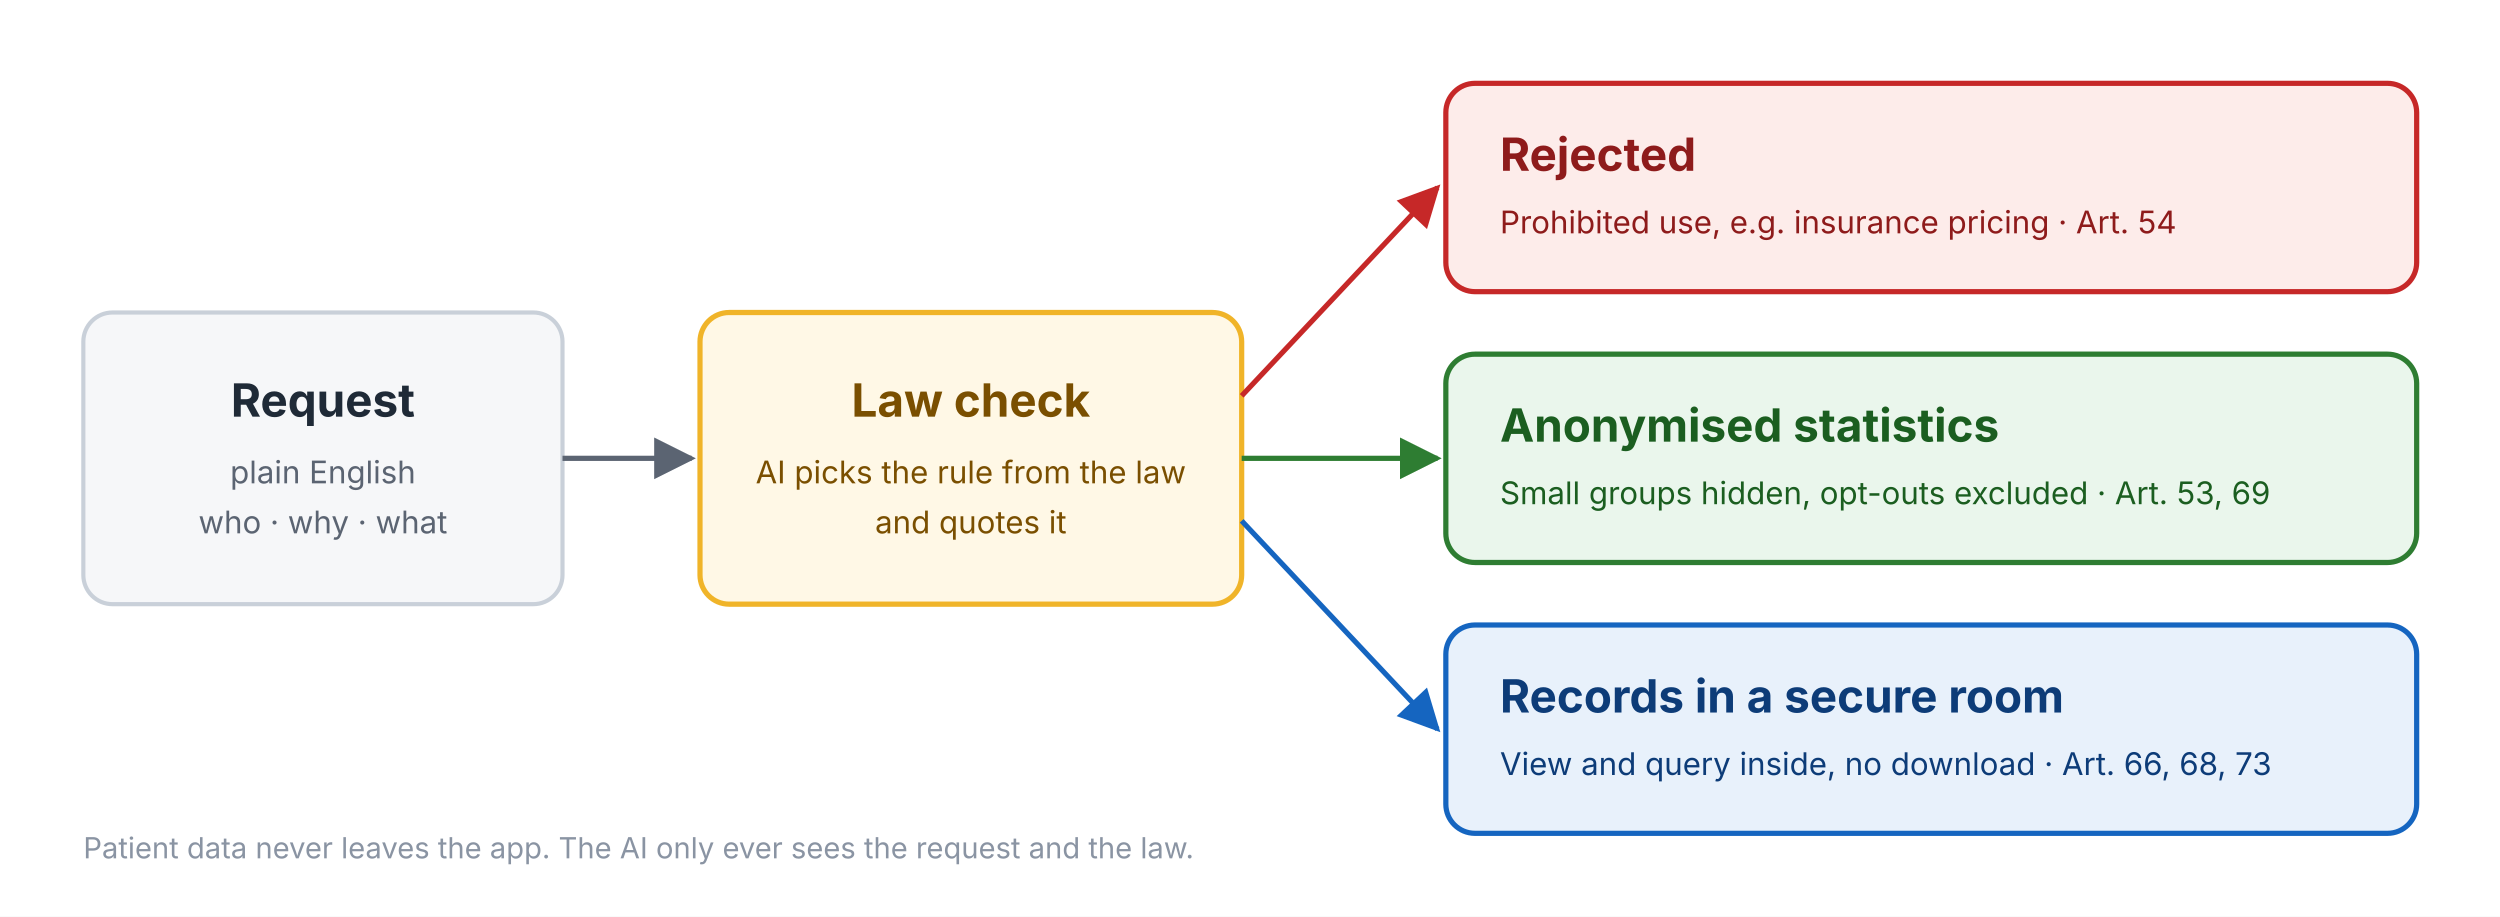
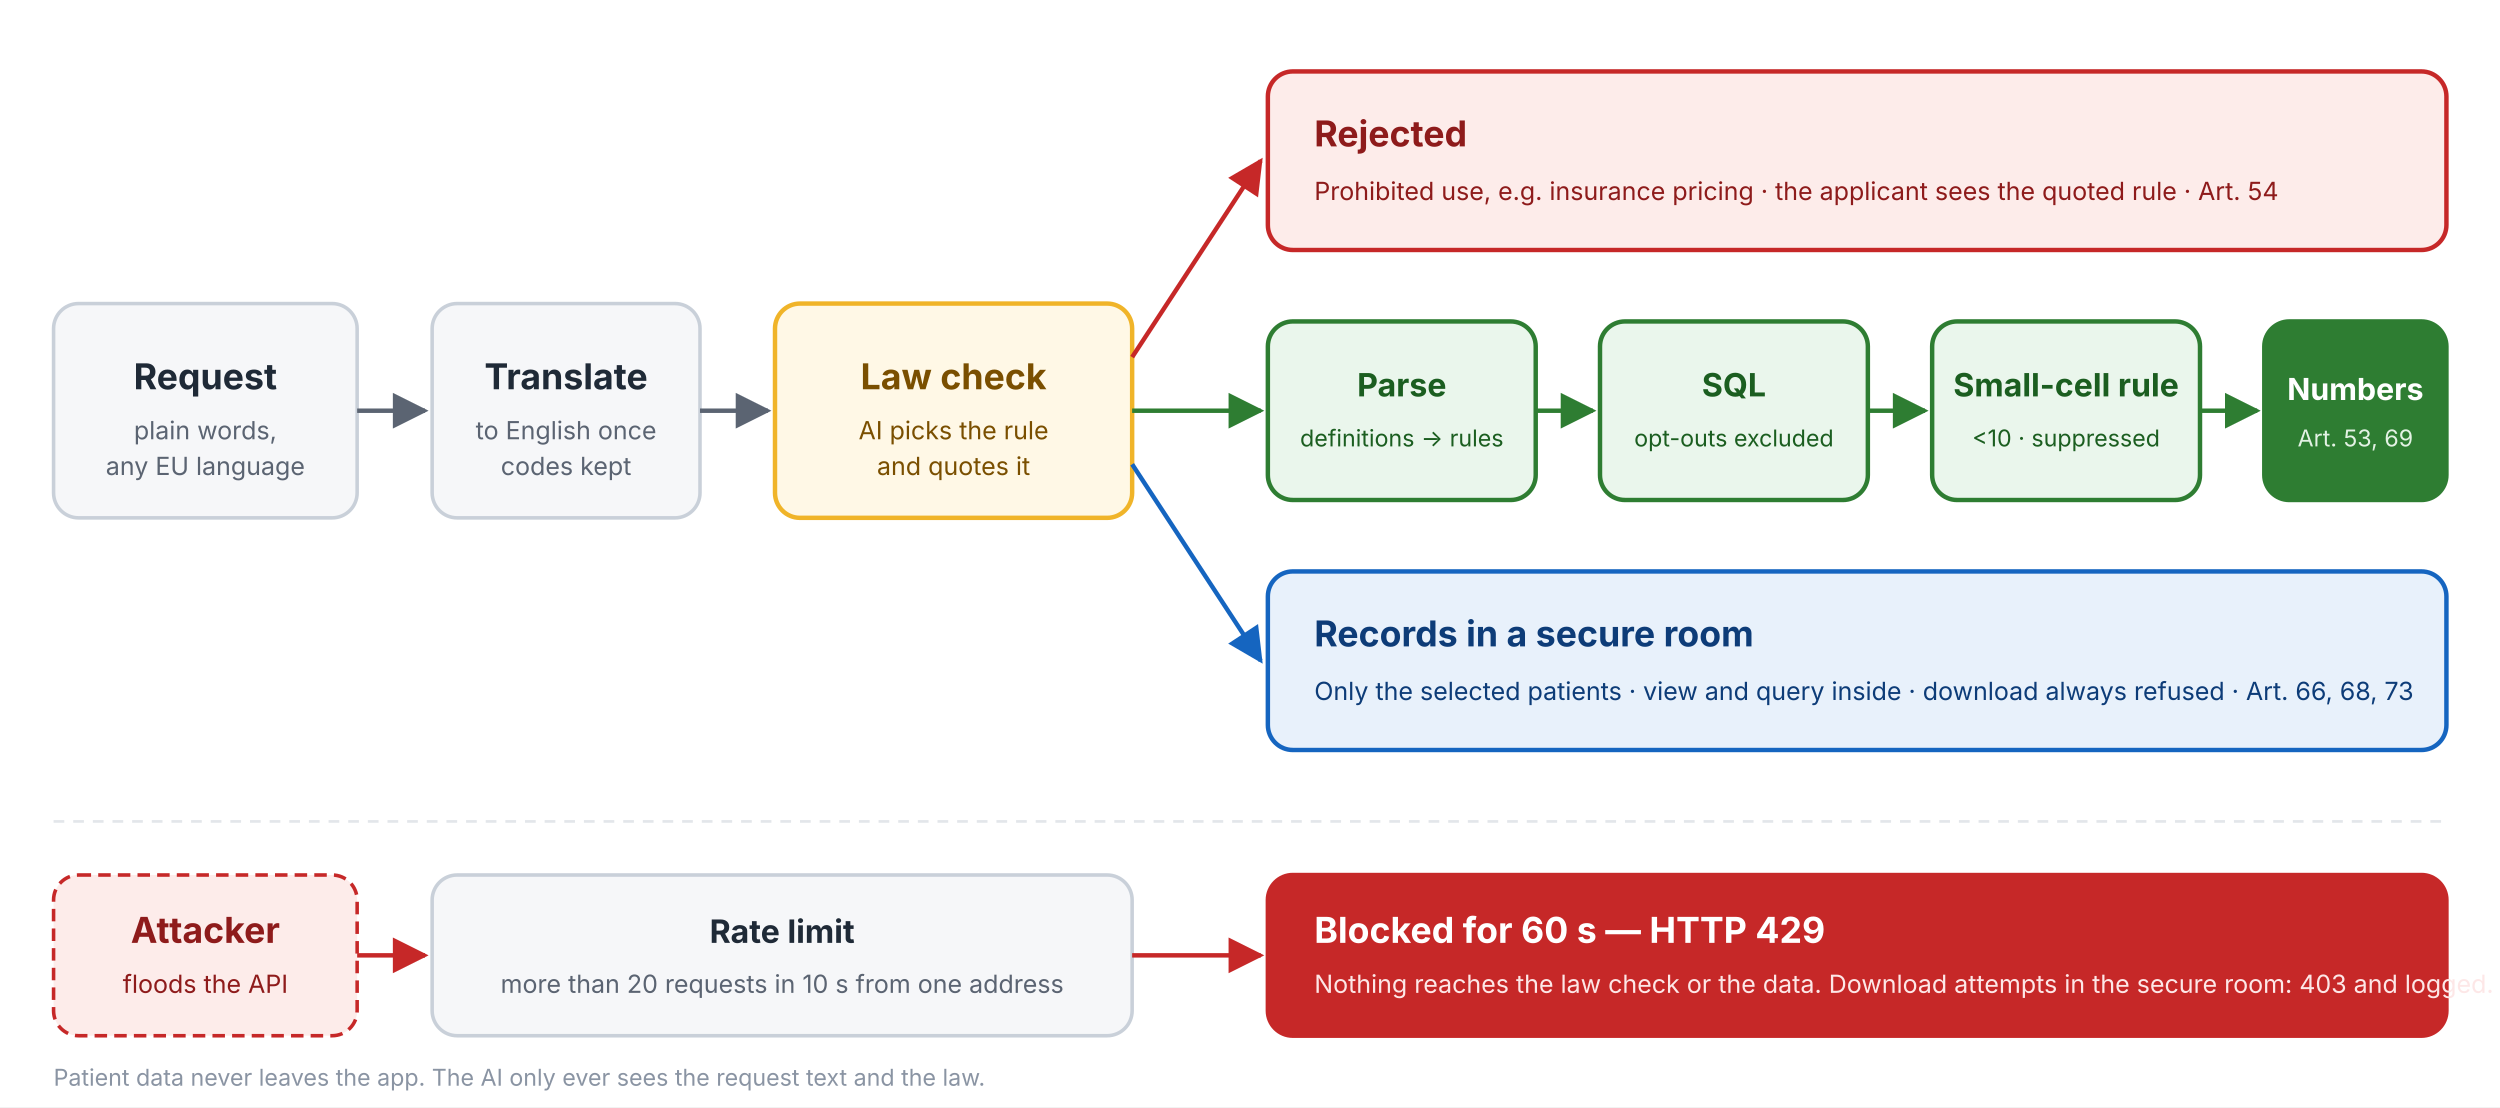
- <svg xmlns="http://www.w3.org/2000/svg" viewBox="0 0 1200 440" width="1200" height="440" font-family="Inter, 'Segoe UI', Helvetica, Arial, sans-serif">
+ <svg xmlns="http://www.w3.org/2000/svg" viewBox="0 0 1400 620" width="1400" height="620" font-family="Inter, 'Segoe UI', Helvetica, Arial, sans-serif">
  <defs>
    <marker id="a" viewBox="0 0 10 10" refX="9" refY="5" markerWidth="8" markerHeight="8" orient="auto-start-reverse">
      <path d="M 0 0 L 10 5 L 0 10 z" fill="#5b6472" />
    </marker>
    <marker id="r" viewBox="0 0 10 10" refX="9" refY="5" markerWidth="8" markerHeight="8" orient="auto-start-reverse">
      <path d="M 0 0 L 10 5 L 0 10 z" fill="#c62828" />
    </marker>
    <marker id="g" viewBox="0 0 10 10" refX="9" refY="5" markerWidth="8" markerHeight="8" orient="auto-start-reverse">
      <path d="M 0 0 L 10 5 L 0 10 z" fill="#2e7d32" />
    </marker>
    <marker id="b" viewBox="0 0 10 10" refX="9" refY="5" markerWidth="8" markerHeight="8" orient="auto-start-reverse">
      <path d="M 0 0 L 10 5 L 0 10 z" fill="#1565c0" />
    </marker>
  </defs>
-   <rect width="1200" height="440" fill="#ffffff" />
-   <rect x="40" y="150" width="230" height="140" rx="14" fill="#f6f7f9" stroke="#c9d0d9" stroke-width="2" />
-   <text x="155" y="200" font-size="22" font-weight="700" fill="#1f2a37" text-anchor="middle">Request</text>
-   <text x="155" y="232" font-size="15" fill="#5b6472" text-anchor="middle">plain English</text>
-   <text x="155" y="256" font-size="15" fill="#5b6472" text-anchor="middle">who · why · what</text>
-   <line x1="270" y1="220" x2="332" y2="220" stroke="#5b6472" stroke-width="2.5" marker-end="url(#a)" />
-   <rect x="336" y="150" width="260" height="140" rx="14" fill="#fff8e6" stroke="#f0b429" stroke-width="2.5" />
-   <text x="466" y="200" font-size="22" font-weight="700" fill="#7a4f00" text-anchor="middle">Law check</text>
-   <text x="466" y="232" font-size="15" fill="#7a4f00" text-anchor="middle">AI picks the rule from the law</text>
-   <text x="466" y="256" font-size="15" fill="#7a4f00" text-anchor="middle">and quotes it</text>
-   <line x1="596" y1="190" x2="690" y2="90" stroke="#c62828" stroke-width="2.5" marker-end="url(#r)" />
-   <line x1="596" y1="220" x2="690" y2="220" stroke="#2e7d32" stroke-width="2.5" marker-end="url(#g)" />
-   <line x1="596" y1="250" x2="690" y2="350" stroke="#1565c0" stroke-width="2.5" marker-end="url(#b)" />
-   <rect x="694" y="40" width="466" height="100" rx="14" fill="#fdecea" stroke="#c62828" stroke-width="2.5" />
-   <text x="720" y="82" font-size="22" font-weight="700" fill="#8e1b1b">Rejected</text>
-   <text x="720" y="112" font-size="15" fill="#8e1b1b">Prohibited use, e.g. insurance pricing · Art. 54</text>
-   <rect x="694" y="170" width="466" height="100" rx="14" fill="#eaf6ec" stroke="#2e7d32" stroke-width="2.5" />
-   <text x="720" y="212" font-size="22" font-weight="700" fill="#1b5e20">Anonymised statistics</text>
-   <text x="720" y="242" font-size="15" fill="#1b5e20">Small groups hidden, opt-outs excluded · Art. 53, 69</text>
-   <rect x="694" y="300" width="466" height="100" rx="14" fill="#e8f1fb" stroke="#1565c0" stroke-width="2.5" />
-   <text x="720" y="342" font-size="22" font-weight="700" fill="#0d3c78">Records in a secure room</text>
-   <text x="720" y="372" font-size="15" fill="#0d3c78">View and query inside, no download · Art. 66, 68, 73</text>
-   <text x="40" y="412" font-size="14" fill="#8a94a3">Patient data never leaves the app. The AI only ever sees the request and the law.</text>
+   <rect width="1400" height="620" fill="#ffffff" />
+   <rect x="30" y="170" width="170" height="120" rx="14" fill="#f6f7f9" stroke="#c9d0d9" stroke-width="2" />
+   <text x="115" y="218" font-size="20" font-weight="700" fill="#1f2a37" text-anchor="middle">Request</text>
+   <text x="115" y="246" font-size="14" fill="#5b6472" text-anchor="middle">plain words,</text>
+   <text x="115" y="266" font-size="14" fill="#5b6472" text-anchor="middle">any EU language</text>
+   <line x1="200" y1="230" x2="238" y2="230" stroke="#5b6472" stroke-width="2.5" marker-end="url(#a)" />
+   <rect x="242" y="170" width="150" height="120" rx="14" fill="#f6f7f9" stroke="#c9d0d9" stroke-width="2" />
+   <text x="317" y="218" font-size="20" font-weight="700" fill="#1f2a37" text-anchor="middle">Translate</text>
+   <text x="317" y="246" font-size="14" fill="#5b6472" text-anchor="middle">to English once</text>
+   <text x="317" y="266" font-size="14" fill="#5b6472" text-anchor="middle">codes kept</text>
+   <line x1="392" y1="230" x2="430" y2="230" stroke="#5b6472" stroke-width="2.5" marker-end="url(#a)" />
+   <rect x="434" y="170" width="200" height="120" rx="14" fill="#fff8e6" stroke="#f0b429" stroke-width="2.5" />
+   <text x="534" y="218" font-size="20" font-weight="700" fill="#7a4f00" text-anchor="middle">Law check</text>
+   <text x="534" y="246" font-size="14" fill="#7a4f00" text-anchor="middle">AI picks the rule</text>
+   <text x="534" y="266" font-size="14" fill="#7a4f00" text-anchor="middle">and quotes it</text>
+   <line x1="634" y1="200" x2="706" y2="90" stroke="#c62828" stroke-width="2.5" marker-end="url(#r)" />
+   <line x1="634" y1="230" x2="706" y2="230" stroke="#2e7d32" stroke-width="2.5" marker-end="url(#g)" />
+   <line x1="634" y1="260" x2="706" y2="370" stroke="#1565c0" stroke-width="2.5" marker-end="url(#b)" />
+   <rect x="710" y="40" width="660" height="100" rx="14" fill="#fdecea" stroke="#c62828" stroke-width="2.5" />
+   <text x="736" y="82" font-size="20" font-weight="700" fill="#8e1b1b">Rejected</text>
+   <text x="736" y="112" font-size="14" fill="#8e1b1b">Prohibited use, e.g. insurance pricing · the applicant sees the quoted rule · Art. 54</text>
+   <rect x="710" y="180" width="150" height="100" rx="14" fill="#eaf6ec" stroke="#2e7d32" stroke-width="2.5" />
+   <text x="785" y="222" font-size="18" font-weight="700" fill="#1b5e20" text-anchor="middle">Parse</text>
+   <text x="785" y="250" font-size="13" fill="#1b5e20" text-anchor="middle">definitions → rules</text>
+   <line x1="860" y1="230" x2="892" y2="230" stroke="#2e7d32" stroke-width="2.5" marker-end="url(#g)" />
+   <rect x="896" y="180" width="150" height="100" rx="14" fill="#eaf6ec" stroke="#2e7d32" stroke-width="2.5" />
+   <text x="971" y="222" font-size="18" font-weight="700" fill="#1b5e20" text-anchor="middle">SQL</text>
+   <text x="971" y="250" font-size="13" fill="#1b5e20" text-anchor="middle">opt-outs excluded</text>
+   <line x1="1046" y1="230" x2="1078" y2="230" stroke="#2e7d32" stroke-width="2.5" marker-end="url(#g)" />
+   <rect x="1082" y="180" width="150" height="100" rx="14" fill="#eaf6ec" stroke="#2e7d32" stroke-width="2.5" />
+   <text x="1157" y="222" font-size="18" font-weight="700" fill="#1b5e20" text-anchor="middle">Small-cell rule</text>
+   <text x="1157" y="250" font-size="13" fill="#1b5e20" text-anchor="middle">&lt;10 · suppressed</text>
+   <line x1="1232" y1="230" x2="1264" y2="230" stroke="#2e7d32" stroke-width="2.5" marker-end="url(#g)" />
+   <rect x="1268" y="180" width="102" height="100" rx="14" fill="#2e7d32" stroke="#2e7d32" stroke-width="2.5" />
+   <text x="1319" y="224" font-size="17" font-weight="700" fill="#ffffff" text-anchor="middle">Numbers</text>
+   <text x="1319" y="250" font-size="13" fill="#e3f2e4" text-anchor="middle">Art. 53, 69</text>
+   <rect x="710" y="320" width="660" height="100" rx="14" fill="#e8f1fb" stroke="#1565c0" stroke-width="2.5" />
+   <text x="736" y="362" font-size="20" font-weight="700" fill="#0d3c78">Records in a secure room</text>
+   <text x="736" y="392" font-size="14" fill="#0d3c78">Only the selected patients · view and query inside · download always refused · Art. 66, 68, 73</text>
+   <line x1="30" y1="460" x2="1370" y2="460" stroke="#e3e6ea" stroke-width="1.5" stroke-dasharray="6 5" />
+   <rect x="30" y="490" width="170" height="90" rx="14" fill="#fdecea" stroke="#c62828" stroke-width="2" stroke-dasharray="7 4" />
+   <text x="115" y="528" font-size="20" font-weight="700" fill="#8e1b1b" text-anchor="middle">Attacker</text>
+   <text x="115" y="556" font-size="14" fill="#8e1b1b" text-anchor="middle">floods the API</text>
+   <line x1="200" y1="535" x2="238" y2="535" stroke="#c62828" stroke-width="2.5" marker-end="url(#r)" />
+   <rect x="242" y="490" width="392" height="90" rx="14" fill="#f6f7f9" stroke="#c9d0d9" stroke-width="2" />
+   <text x="438" y="528" font-size="18" font-weight="700" fill="#1f2a37" text-anchor="middle">Rate limit</text>
+   <text x="438" y="556" font-size="14" fill="#5b6472" text-anchor="middle">more than 20 requests in 10 s from one address</text>
+   <line x1="634" y1="535" x2="706" y2="535" stroke="#c62828" stroke-width="2.5" marker-end="url(#r)" />
+   <rect x="710" y="490" width="660" height="90" rx="14" fill="#c62828" stroke="#c62828" stroke-width="2.5" />
+   <text x="736" y="528" font-size="20" font-weight="700" fill="#ffffff">Blocked for 60 s — HTTP 429</text>
+   <text x="736" y="556" font-size="14" fill="#fde7e7">Nothing reaches the law check or the data. Download attempts in the secure room: 403 and logged.</text>
+   <text x="30" y="608" font-size="13" fill="#8a94a3">Patient data never leaves the app. The AI only ever sees the request text and the law.</text>
</svg>
